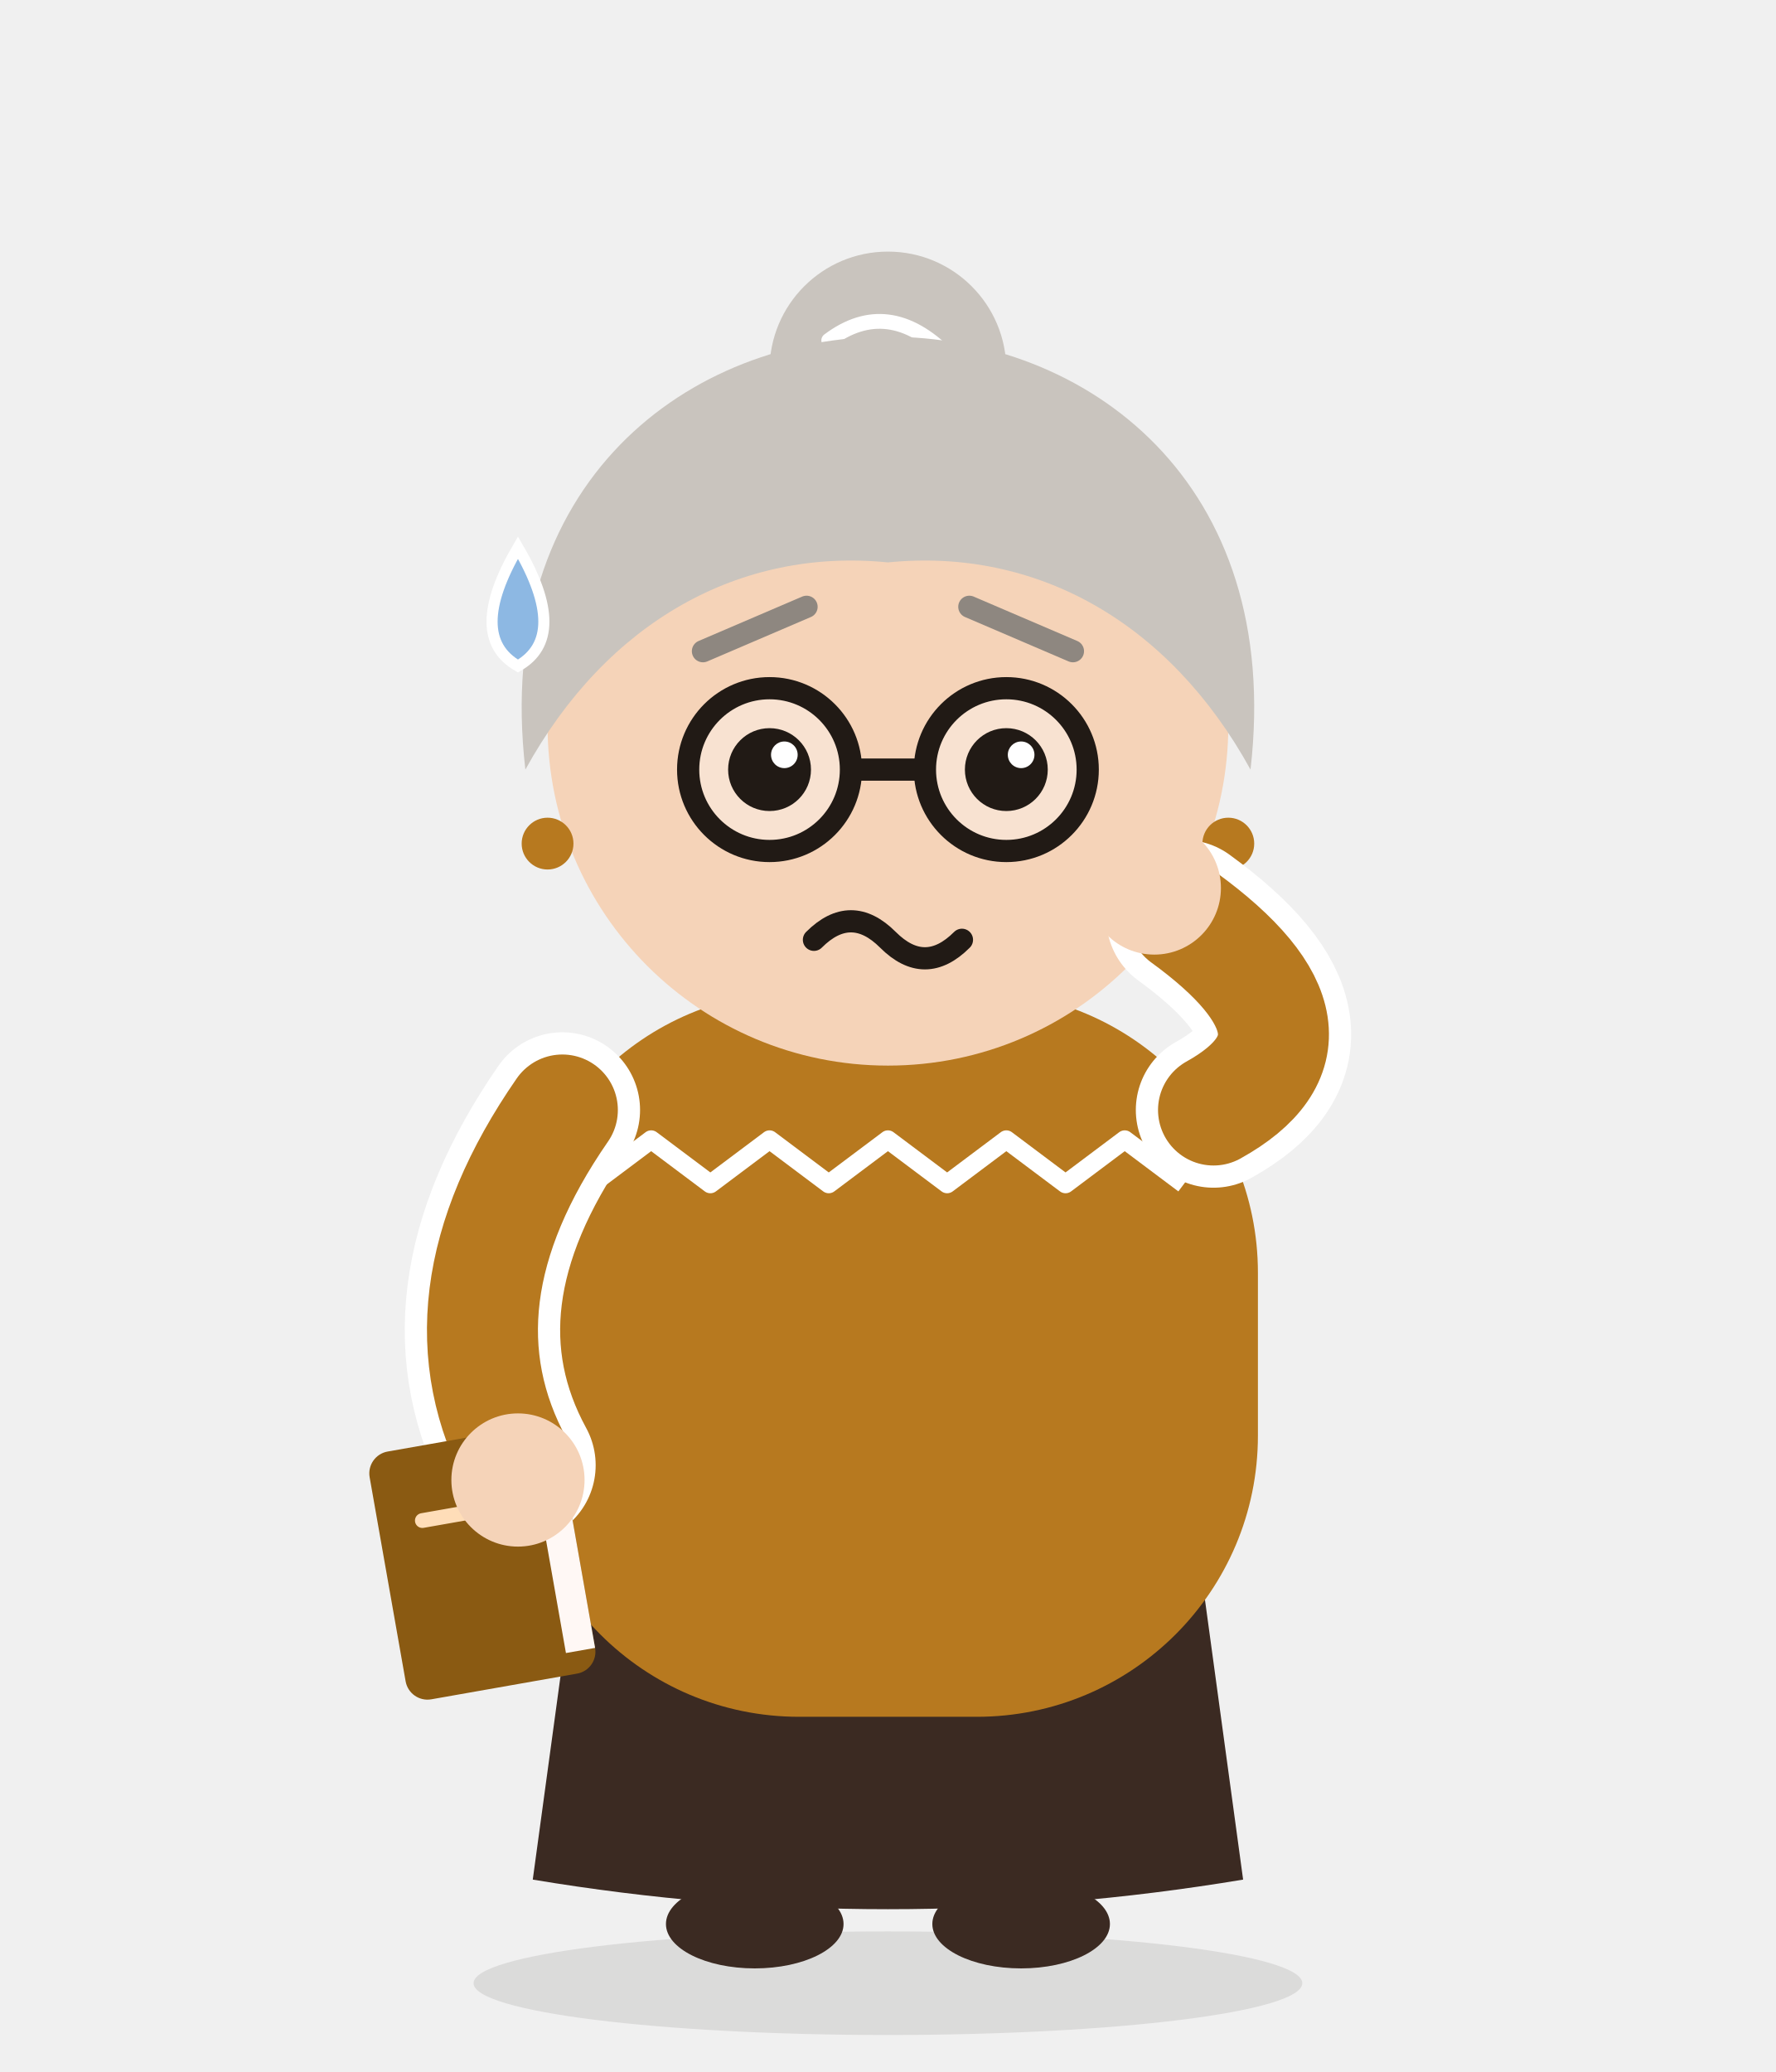
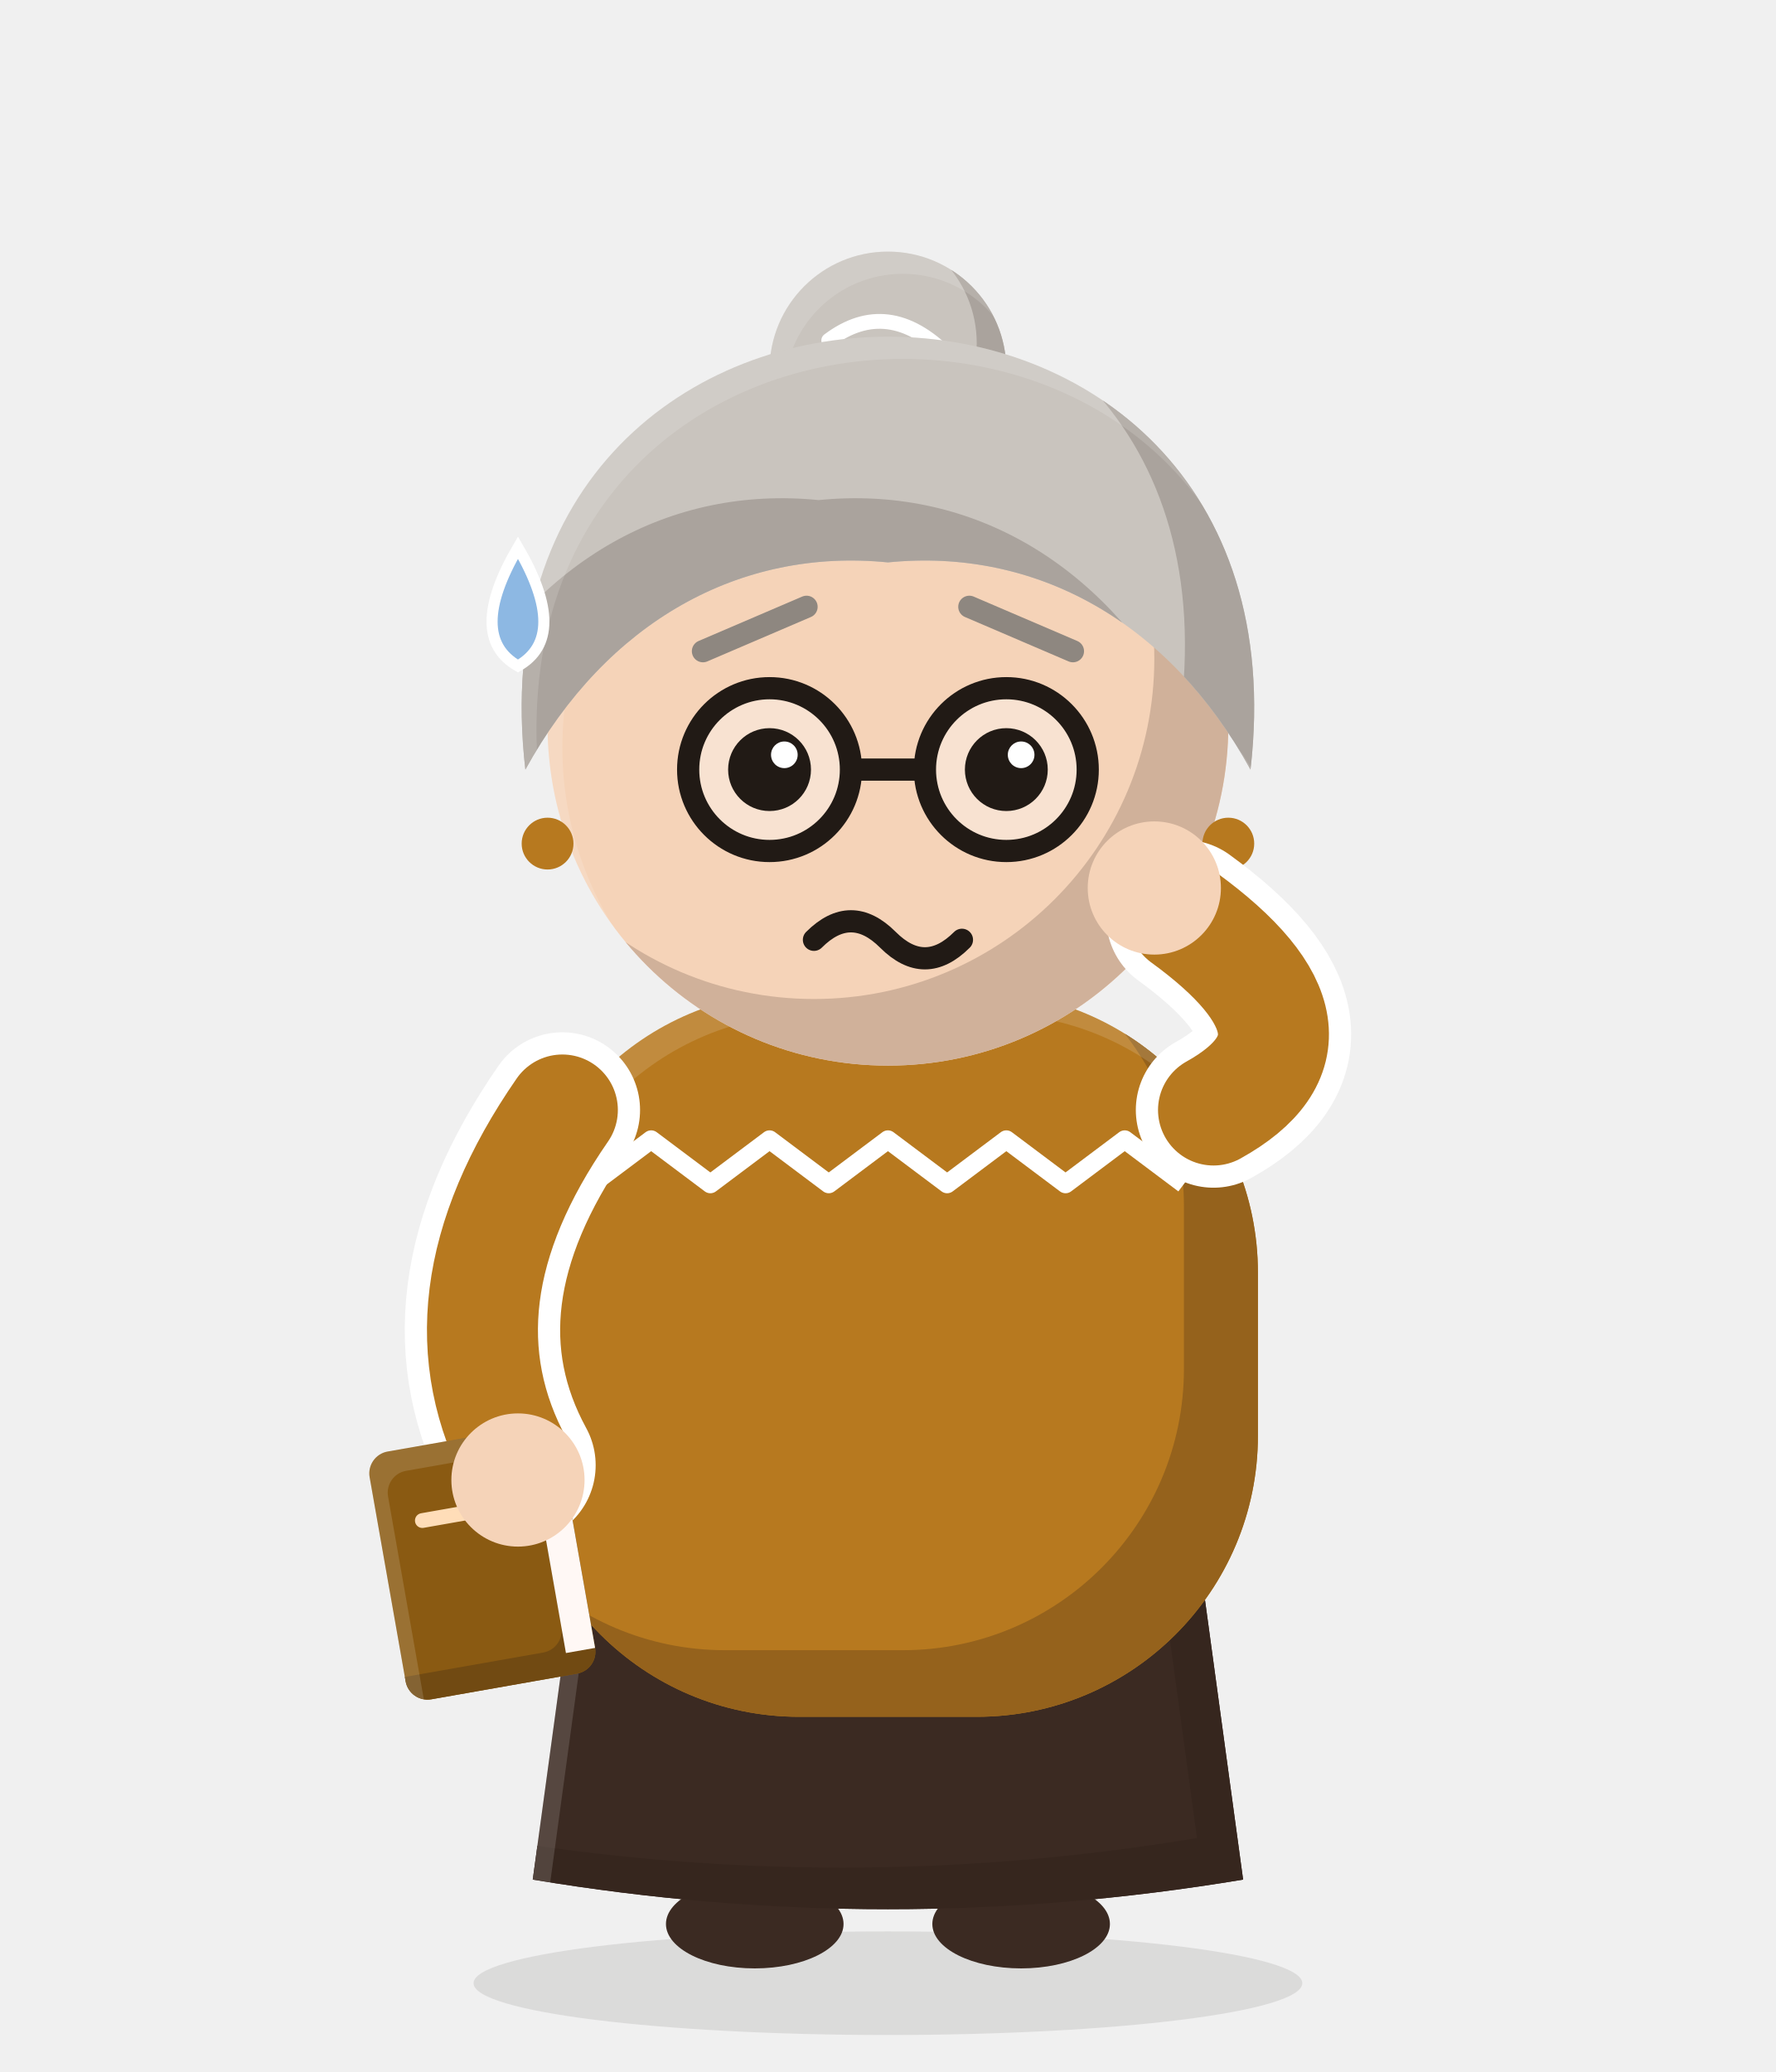
<svg xmlns="http://www.w3.org/2000/svg" viewBox="0 0 240 280" role="img" aria-label="Maite con un error" width="240" height="280">
  <ellipse cx="120" cy="268" rx="56" ry="7" fill="#211A15" opacity="0.1" />
  <g>
    <ellipse cx="102" cy="260" rx="12" ry="6" fill="#3B2A22" />
    <ellipse cx="138" cy="260" rx="12" ry="6" fill="#3B2A22" />
    <path d="M78 210 L162 210 L168 254 Q120 262 72 254 Z" fill="#3B2A22" />
+     <g data-depth-generated="">
+       <clipPath id="maite-ups-6">
+         <path d="M78 210 L162 210 L168 254 Q120 262 72 254 Z" />
+       </clipPath>
+       <g clip-path="url(#maite-ups-6)">
+         <path d="M32 170 H208 V302 H32 Z M71.76 204.38 L155.76 204.38 L161.76 248.38 Q113.76 256.38 65.76 248.38 Z" fill-rule="evenodd" fill="#36261E" />
+         <path d="M32 170 H208 V302 H32 Z M80 213 L164 213 L170 257 Q122 265 74 257 Z" fill-rule="evenodd" fill="#FFFFFF" opacity="0.14" />
+       </g>
+     </g>
    <g data-motion="Flinch" data-pivot="120 250">
      <rect x="70" y="134" width="100" height="98" rx="38" fill="#B7791F" />
+       <g data-depth-generated="">
+         <clipPath id="maite-ups-5">
+           <path d="M108,134 h24 a38,38 0 0,1 38,38 v22 a38,38 0 0,1 -38,38 h-24 a38,38 0 0,1 -38,-38 v-22 a38,38 0 0,1 38,-38 Z" />
+         </clipPath>
+         <g clip-path="url(#maite-ups-5)">
+           <path d="M-8 56 H248 V310 H-8 Z M98 125 h24 a38 38 0 0 1 38 38 v22 a38 38 0 0 1 -38 38 h-24 a38 38 0 0 1 -38 -38 v-22 a38 38 0 0 1 38 -38 Z" fill-rule="evenodd" fill="#95621C" />
+           <path d="M-8 56 H248 V310 H-8 Z M110 137 h24 a38 38 0 0 1 38 38 v22 a38 38 0 0 1 -38 38 h-24 a38 38 0 0 1 -38 -38 v-22 a38 38 0 0 1 38 -38 Z" fill-rule="evenodd" fill="#FFFFFF" opacity="0.14" />
+         </g>
+       </g>
      <path d="M80 160 l8 -6 8 6 8 -6 8 6 8 -6 8 6 8 -6 8 6 8 -6 8 6" fill="none" stroke="#FFFFFF" stroke-width="2.5" stroke-linejoin="round" />
      <path d="M76 150 Q58 176 70 198" fill="none" stroke="#FFFFFF" stroke-width="21" stroke-linecap="round" />
      <path d="M76 150 Q58 176 70 198" fill="none" stroke="#B7791F" stroke-width="15" stroke-linecap="round" />
      <g transform="rotate(-10 66 210)">
        <rect x="52" y="194" width="26" height="34" rx="3" fill="#8A5A12" />
+         <g data-depth-generated="">
+           <clipPath id="maite-ups-4">
+             <path d="M55,194 h20 a3,3 0 0,1 3,3 v28 a3,3 0 0,1 -3,3 h-20 a3,3 0 0,1 -3,-3 v-28 a3,3 0 0,1 3,-3 Z" />
+           </clipPath>
+           <g clip-path="url(#maite-ups-4)">
+             <path d="M9 151 H121 V271 H9 Z M51 190.4 h20 a3 3 0 0 1 3 3 v28 a3 3 0 0 1 -3 3 h-20 a3 3 0 0 1 -3 -3 v-28 a3 3 0 0 1 3 -3 Z" fill-rule="evenodd" fill="#714A12" />
+             <path d="M9 151 H121 V271 H9 Z M57 197 h20 a3 3 0 0 1 3 3 v28 a3 3 0 0 1 -3 3 h-20 a3 3 0 0 1 -3 -3 v-28 a3 3 0 0 1 3 -3 Z" fill-rule="evenodd" fill="#FFFFFF" opacity="0.14" />
+           </g>
+         </g>
        <rect x="74" y="197" width="4" height="28" fill="#FFF8F5" />
        <path d="M58 204 L70 204" stroke="#FFDDB8" stroke-width="2" stroke-linecap="round" />
      </g>
      <circle cx="70" cy="200" r="9" fill="#F5D3B8" />
      <g data-motion="Shake" data-pivot="120 142">
        <circle cx="120" cy="50" r="16" fill="#C9C4BE" />
+         <g data-depth-generated="">
+           <clipPath id="maite-ups-3">
+             <path d="M104,50 a16,16 0 1,0 32,0 a16,16 0 1,0 -32,0 Z" />
+           </clipPath>
+           <g clip-path="url(#maite-ups-3)">
+             <path d="M48 -6 H192 V106 H48 Z M100 46.4 a16 16 0 1 0 32 0 a16 16 0 1 0 -32 0 Z" fill-rule="evenodd" fill="#AAA39D" />
+             <path d="M48 -6 H192 V106 H48 Z M106 53 a16 16 0 1 0 32 0 a16 16 0 1 0 -32 0 Z" fill-rule="evenodd" fill="#FFFFFF" opacity="0.14" />
+           </g>
+         </g>
        <path d="M112 46 Q120 40 128 48" fill="none" stroke="#FFFFFF" stroke-width="2" stroke-linecap="round" />
        <circle cx="120" cy="98" r="46" fill="#F5D3B8" />
+         <g data-depth-generated="">
+           <clipPath id="maite-ups-2">
+             <path d="M74,98 a46,46 0 1,0 92,0 a46,46 0 1,0 -92,0 Z" />
+           </clipPath>
+           <g clip-path="url(#maite-ups-2)">
+             <path d="M-12 12 H252 V184 H-12 Z M64 89 a46 46 0 1 0 92 0 a46 46 0 1 0 -92 0 Z" fill-rule="evenodd" fill="#D0B19A" />
+             <path d="M-12 12 H252 V184 H-12 Z M76 101 a46 46 0 1 0 92 0 a46 46 0 1 0 -92 0 Z" fill-rule="evenodd" fill="#FFFFFF" opacity="0.14" />
+           </g>
+         </g>
        <path d="M71 104 C62 26 178 26 169 104 C158 84 140 74 120 76 C100 74 82 84 71 104 Z" fill="#C9C4BE" />
+         <g data-depth-generated="">
+           <clipPath id="maite-ups-1">
+             <path d="M71 104 C62 26 178 26 169 104 C158 84 140 74 120 76 C100 74 82 84 71 104 Z" />
+           </clipPath>
+           <g clip-path="url(#maite-ups-1)">
+             <path d="M22 -14 H218 V144 H22 Z M61.64 95.58 C52.64 17.58 168.64 17.58 159.64 95.58 C148.64 75.58 130.64 65.58 110.64 67.58 C90.64 65.58 72.64 75.58 61.64 95.58 Z" fill-rule="evenodd" fill="#AAA39D" />
+             <path d="M22 -14 H218 V144 H22 Z M73 107 C64 29 180 29 171 107 C160 87 142 77 122 79 C102 77 84 87 73 107 Z" fill-rule="evenodd" fill="#FFFFFF" opacity="0.14" />
+           </g>
+         </g>
        <circle cx="74" cy="114" r="3.5" fill="#B7791F" />
        <circle cx="166" cy="114" r="3.5" fill="#B7791F" />
        <circle cx="104" cy="104" r="11" fill="#FFFFFF" fill-opacity="0.35" stroke="#211A15" stroke-width="3" />
        <circle cx="136" cy="104" r="11" fill="#FFFFFF" fill-opacity="0.35" stroke="#211A15" stroke-width="3" />
        <path d="M115 104 L125 104" stroke="#211A15" stroke-width="3" />
        <g data-motion="Blink" data-pivot="120 104">
          <circle cx="104" cy="104" r="5.6" fill="#211A15" />
          <circle cx="136" cy="104" r="5.6" fill="#211A15" />
          <circle cx="106" cy="102" r="1.8" fill="#FFFFFF" />
          <circle cx="138" cy="102" r="1.8" fill="#FFFFFF" />
        </g>
        <path d="M95 88 L109 82 M145 88 L131 82" stroke="#8E8780" stroke-width="3" stroke-linecap="round" />
        <path d="M110 127 q5 -5 10 0 q5 5 10 0" fill="none" stroke="#211A15" stroke-width="3" stroke-linecap="round" />
      </g>
      <g>
        <path d="M164 150 Q182 140 160 124" fill="none" stroke="#FFFFFF" stroke-width="21" stroke-linecap="round" />
        <path d="M164 150 Q182 140 160 124" fill="none" stroke="#B7791F" stroke-width="15" stroke-linecap="round" />
        <circle cx="156" cy="120" r="9" fill="#F5D3B8" />
      </g>
    </g>
  </g>
  <g data-motion="Sweat" data-pivot="120 82">
    <path d="M70 74 Q77 86 70 90 Q63 86 70 74 Z" fill="#8DB8E3" stroke="#FFFFFF" stroke-width="1.5" />
  </g>
</svg>
